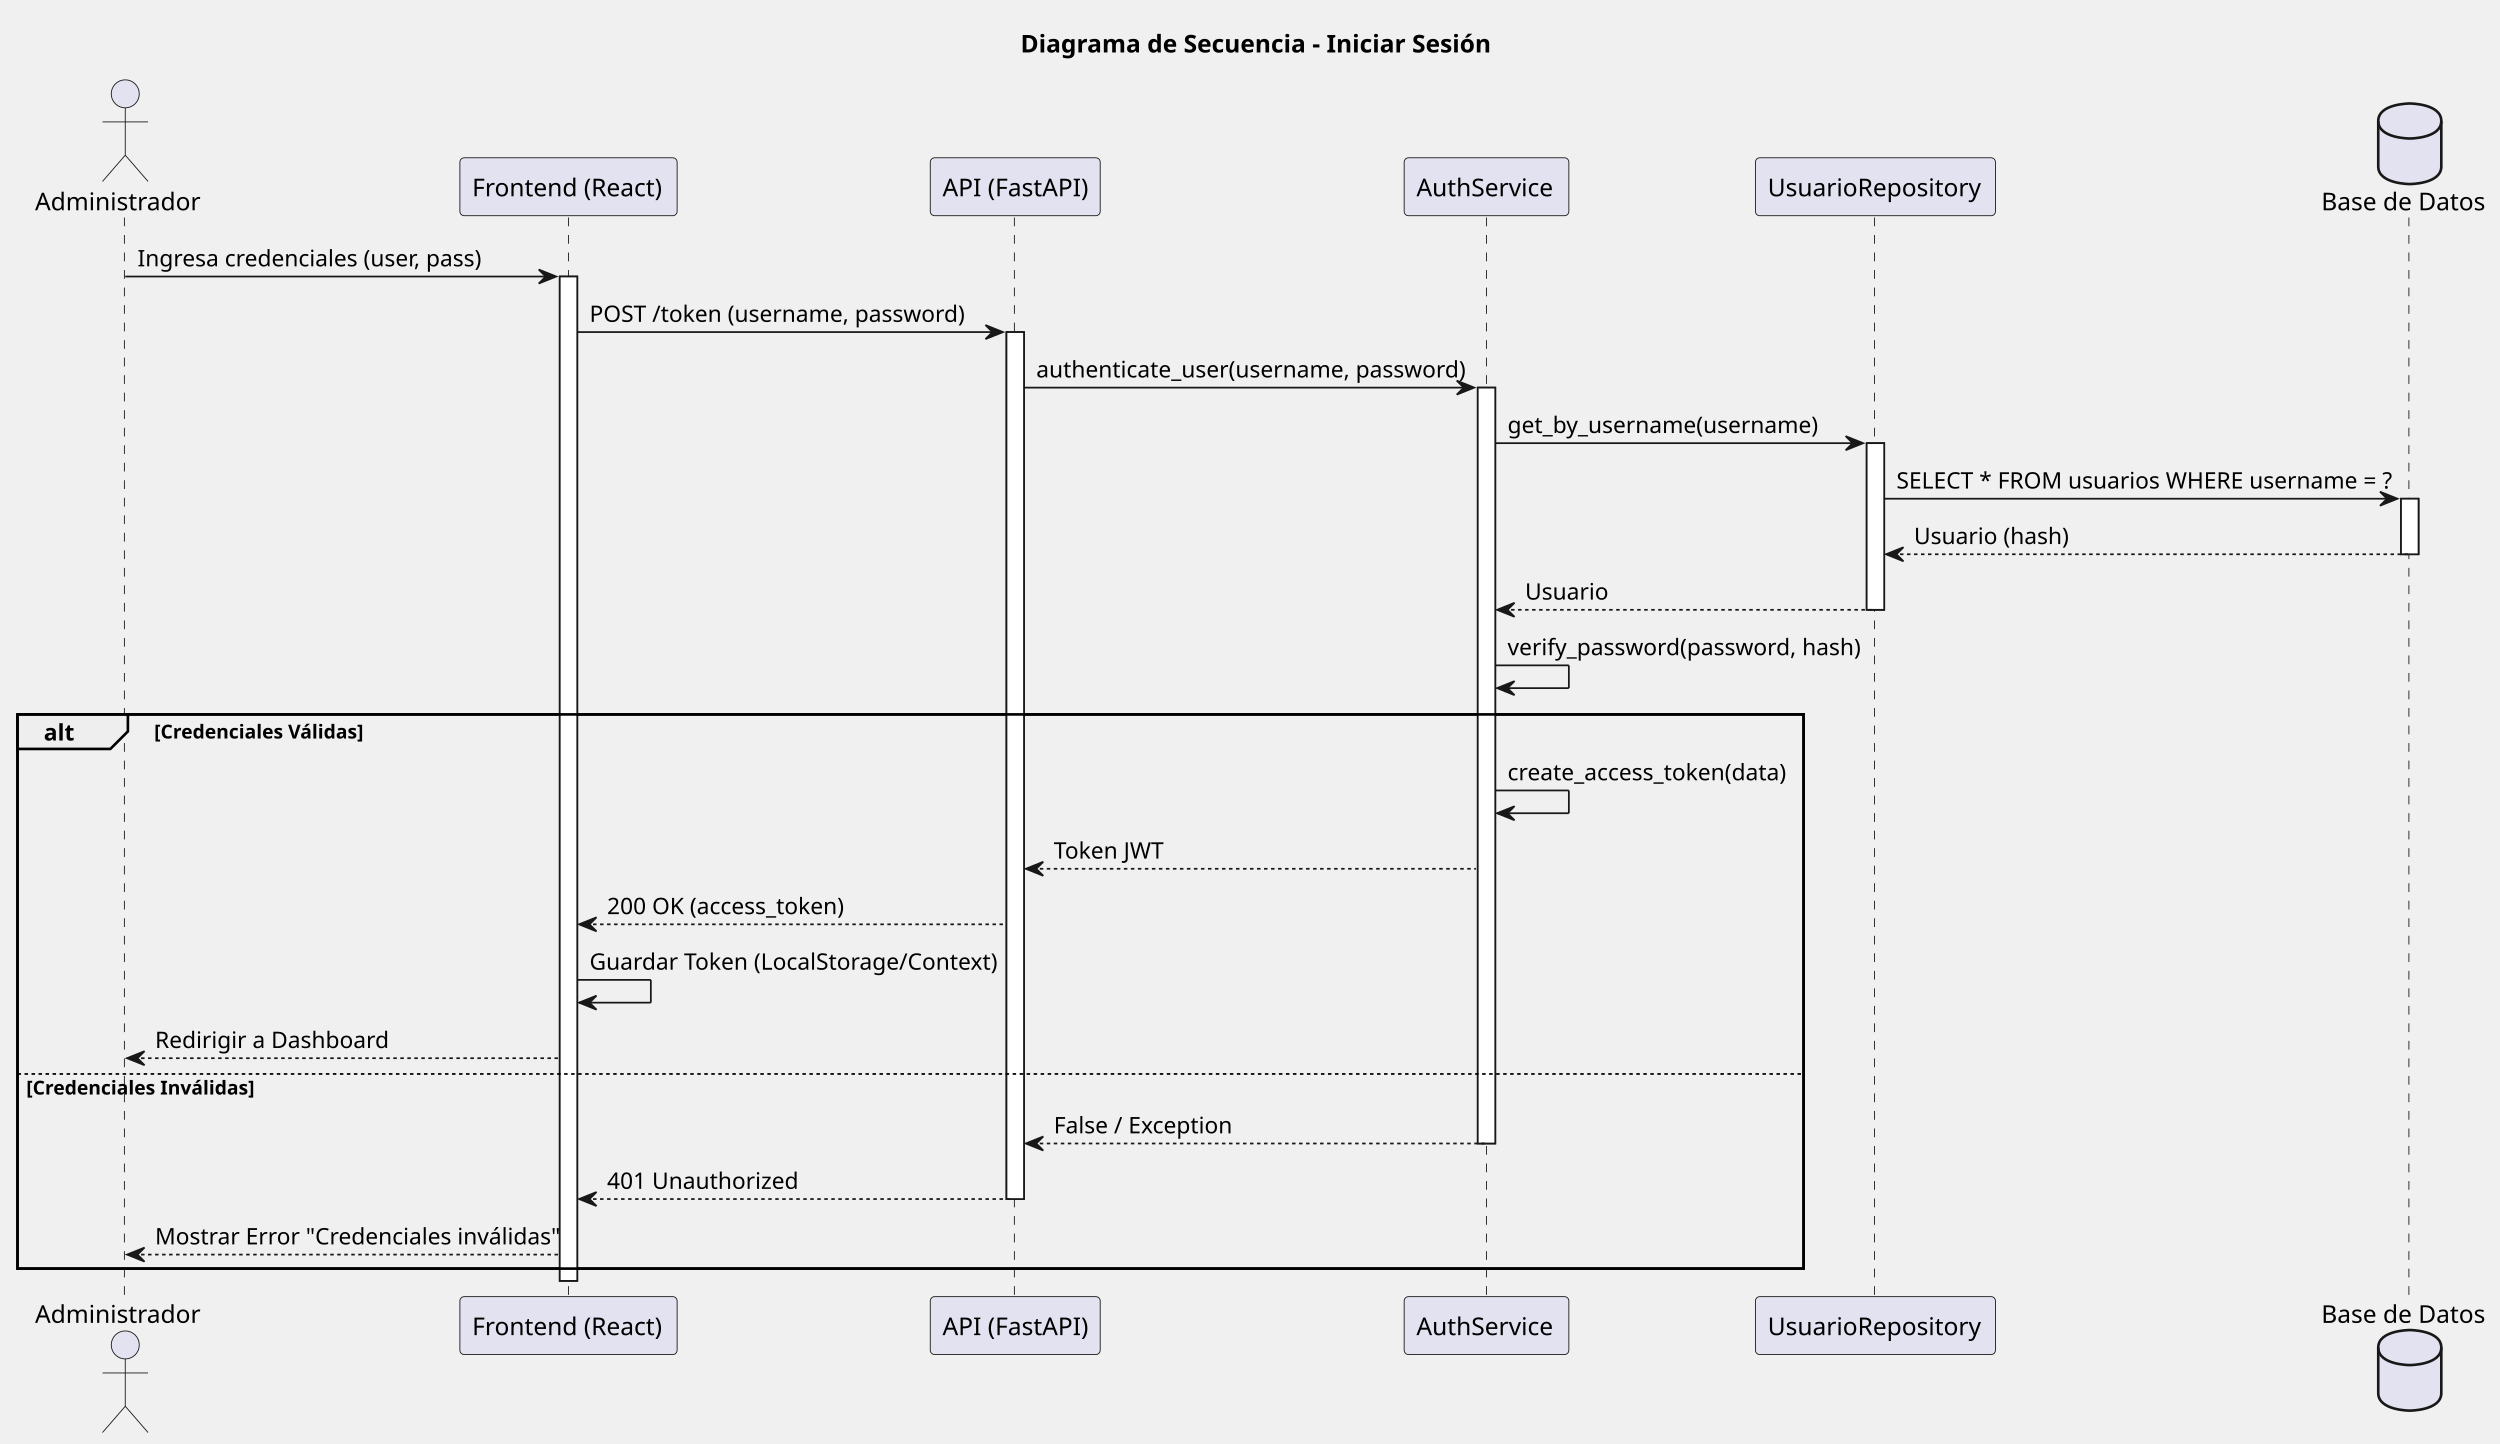
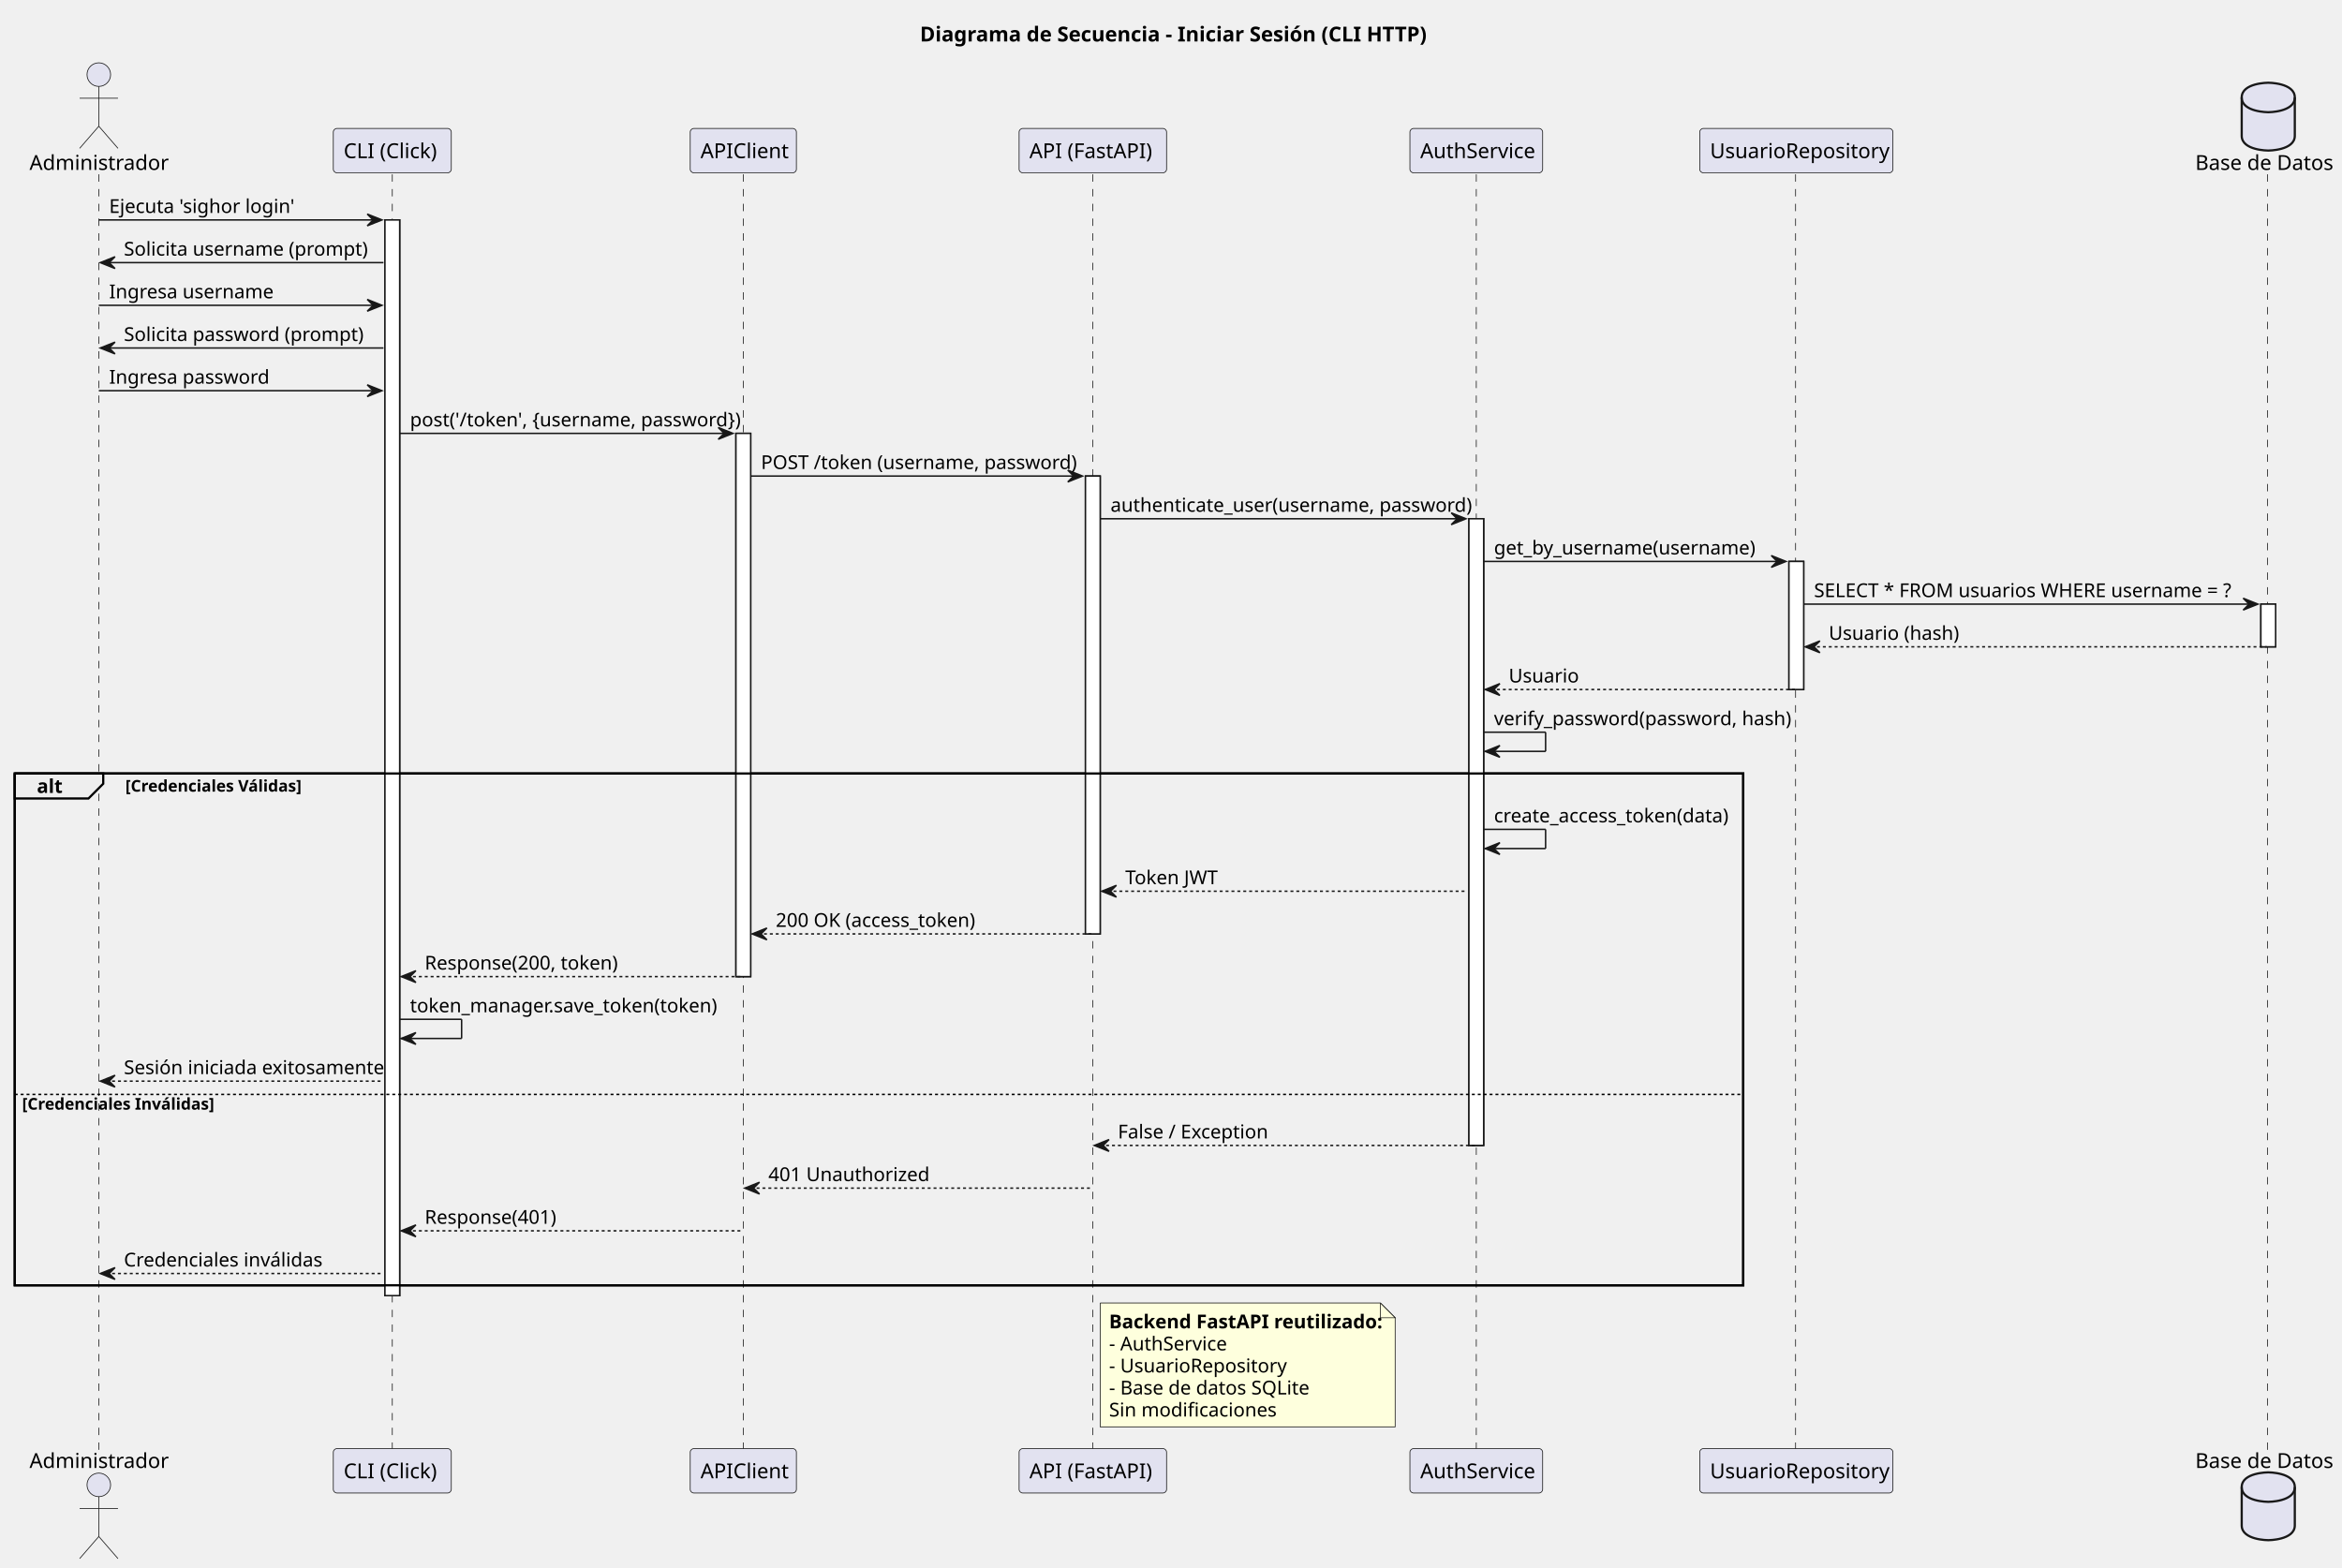
- <svg xmlns="http://www.w3.org/2000/svg" contentStyleType="text/css" height="824px" preserveAspectRatio="none" style="width:1427px;height:824px;background:#FFFFFF;" version="1.1" viewBox="0 0 1427 824" width="1427px" zoomAndPan="magnify">
+ <svg xmlns="http://www.w3.org/2000/svg" contentStyleType="text/css" height="1063px" preserveAspectRatio="none" style="width:1588px;height:1063px;background:#FFFFFF;" version="1.1" viewBox="0 0 1588 1063" width="1588px" zoomAndPan="magnify">
  <defs />
  <g>
-     <text fill="#000000" font-family="sans-serif" font-size="14" font-weight="bold" lengthAdjust="spacing" textLength="265" x="582.5" y="29.966">Diagrama de Secuencia - Iniciar Sesión</text>
-     <rect fill="#FFFFFF" height="573.278" style="stroke:#181818;stroke-width:1.0;" width="10" x="319.5" y="157.842" />
-     <rect fill="#FFFFFF" height="494.866" style="stroke:#181818;stroke-width:1.0;" width="10" x="574.5" y="189.548" />
-     <rect fill="#FFFFFF" height="431.454" style="stroke:#181818;stroke-width:1.0;" width="10" x="843.5" y="221.254" />
-     <rect fill="#FFFFFF" height="95.118" style="stroke:#181818;stroke-width:1.0;" width="10" x="1065.5" y="252.96" />
-     <rect fill="#FFFFFF" height="31.706" style="stroke:#181818;stroke-width:1.0;" width="10" x="1370.5" y="284.666" />
-     <rect fill="none" height="316.336" style="stroke:#000000;stroke-width:1.5;" width="1019.5" x="10" y="407.784" />
-     <line style="stroke:#181818;stroke-width:0.5;stroke-dasharray:5.0,5.0;" x1="71" x2="71" y1="124.136" y2="741.12" />
-     <line style="stroke:#181818;stroke-width:0.5;stroke-dasharray:5.0,5.0;" x1="324.5" x2="324.5" y1="124.136" y2="741.12" />
-     <line style="stroke:#181818;stroke-width:0.5;stroke-dasharray:5.0,5.0;" x1="579" x2="579" y1="124.136" y2="741.12" />
-     <line style="stroke:#181818;stroke-width:0.5;stroke-dasharray:5.0,5.0;" x1="848.5" x2="848.5" y1="124.136" y2="741.12" />
-     <line style="stroke:#181818;stroke-width:0.5;stroke-dasharray:5.0,5.0;" x1="1070" x2="1070" y1="124.136" y2="741.12" />
-     <line style="stroke:#181818;stroke-width:0.5;stroke-dasharray:5.0,5.0;" x1="1375" x2="1375" y1="124.136" y2="741.12" />
-     <text fill="#000000" font-family="sans-serif" font-size="14" lengthAdjust="spacing" textLength="97" x="20" y="120.034">Administrador</text>
-     <ellipse cx="71.5" cy="53.568" fill="#E2E2F0" rx="8" ry="8" style="stroke:#181818;stroke-width:0.5;" />
-     <path d="M71.5,61.568 L71.5,88.568 M58.5,69.568 L84.5,69.568 M71.5,88.568 L58.5,103.568 M71.5,88.568 L84.5,103.568 " fill="none" style="stroke:#181818;stroke-width:0.5;" />
-     <text fill="#000000" font-family="sans-serif" font-size="14" lengthAdjust="spacing" textLength="97" x="20" y="755.086">Administrador</text>
-     <ellipse cx="71.5" cy="767.688" fill="#E2E2F0" rx="8" ry="8" style="stroke:#181818;stroke-width:0.5;" />
-     <path d="M71.5,775.688 L71.5,802.688 M58.5,783.688 L84.5,783.688 M71.5,802.688 L58.5,817.688 M71.5,802.688 L84.5,817.688 " fill="none" style="stroke:#181818;stroke-width:0.5;" />
-     <rect fill="#E2E2F0" height="33.068" rx="2.5" ry="2.5" style="stroke:#181818;stroke-width:0.5;" width="124" x="262.5" y="90.068" />
-     <text fill="#000000" font-family="sans-serif" font-size="14" lengthAdjust="spacing" textLength="110" x="269.5" y="112.034">Frontend (React)</text>
-     <rect fill="#E2E2F0" height="33.068" rx="2.5" ry="2.5" style="stroke:#181818;stroke-width:0.5;" width="124" x="262.5" y="740.12" />
-     <text fill="#000000" font-family="sans-serif" font-size="14" lengthAdjust="spacing" textLength="110" x="269.5" y="762.086">Frontend (React)</text>
-     <rect fill="#E2E2F0" height="33.068" rx="2.5" ry="2.5" style="stroke:#181818;stroke-width:0.5;" width="97" x="531" y="90.068" />
-     <text fill="#000000" font-family="sans-serif" font-size="14" lengthAdjust="spacing" textLength="83" x="538" y="112.034">API (FastAPI)</text>
-     <rect fill="#E2E2F0" height="33.068" rx="2.5" ry="2.5" style="stroke:#181818;stroke-width:0.5;" width="97" x="531" y="740.12" />
-     <text fill="#000000" font-family="sans-serif" font-size="14" lengthAdjust="spacing" textLength="83" x="538" y="762.086">API (FastAPI)</text>
-     <rect fill="#E2E2F0" height="33.068" rx="2.5" ry="2.5" style="stroke:#181818;stroke-width:0.5;" width="94" x="801.5" y="90.068" />
-     <text fill="#000000" font-family="sans-serif" font-size="14" lengthAdjust="spacing" textLength="80" x="808.5" y="112.034">AuthService</text>
-     <rect fill="#E2E2F0" height="33.068" rx="2.5" ry="2.5" style="stroke:#181818;stroke-width:0.5;" width="94" x="801.5" y="740.12" />
-     <text fill="#000000" font-family="sans-serif" font-size="14" lengthAdjust="spacing" textLength="80" x="808.5" y="762.086">AuthService</text>
-     <rect fill="#E2E2F0" height="33.068" rx="2.5" ry="2.5" style="stroke:#181818;stroke-width:0.5;" width="137" x="1002" y="90.068" />
-     <text fill="#000000" font-family="sans-serif" font-size="14" lengthAdjust="spacing" textLength="123" x="1009" y="112.034">UsuarioRepository</text>
-     <rect fill="#E2E2F0" height="33.068" rx="2.5" ry="2.5" style="stroke:#181818;stroke-width:0.5;" width="137" x="1002" y="740.12" />
-     <text fill="#000000" font-family="sans-serif" font-size="14" lengthAdjust="spacing" textLength="123" x="1009" y="762.086">UsuarioRepository</text>
-     <text fill="#000000" font-family="sans-serif" font-size="14" lengthAdjust="spacing" textLength="95" x="1325" y="120.034">Base de Datos</text>
-     <path d="M1357.5,69.068 C1357.5,59.068 1375.5,59.068 1375.5,59.068 C1375.5,59.068 1393.5,59.068 1393.5,69.068 L1393.5,95.068 C1393.5,105.068 1375.5,105.068 1375.5,105.068 C1375.5,105.068 1357.5,105.068 1357.5,95.068 L1357.5,69.068 " fill="#E2E2F0" style="stroke:#181818;stroke-width:1.5;" />
-     <path d="M1357.5,69.068 C1357.5,79.068 1375.5,79.068 1375.5,79.068 C1375.5,79.068 1393.5,79.068 1393.5,69.068 " fill="none" style="stroke:#181818;stroke-width:1.5;" />
-     <text fill="#000000" font-family="sans-serif" font-size="14" lengthAdjust="spacing" textLength="95" x="1325" y="755.086">Base de Datos</text>
-     <path d="M1357.5,769.188 C1357.5,759.188 1375.5,759.188 1375.5,759.188 C1375.5,759.188 1393.5,759.188 1393.5,769.188 L1393.5,795.188 C1393.5,805.188 1375.5,805.188 1375.5,805.188 C1375.5,805.188 1357.5,805.188 1357.5,795.188 L1357.5,769.188 " fill="#E2E2F0" style="stroke:#181818;stroke-width:1.5;" />
-     <path d="M1357.5,769.188 C1357.5,779.188 1375.5,779.188 1375.5,779.188 C1375.5,779.188 1393.5,779.188 1393.5,769.188 " fill="none" style="stroke:#181818;stroke-width:1.5;" />
-     <rect fill="#FFFFFF" height="573.278" style="stroke:#181818;stroke-width:1.0;" width="10" x="319.5" y="157.842" />
-     <rect fill="#FFFFFF" height="494.866" style="stroke:#181818;stroke-width:1.0;" width="10" x="574.5" y="189.548" />
-     <rect fill="#FFFFFF" height="431.454" style="stroke:#181818;stroke-width:1.0;" width="10" x="843.5" y="221.254" />
-     <rect fill="#FFFFFF" height="95.118" style="stroke:#181818;stroke-width:1.0;" width="10" x="1065.5" y="252.96" />
-     <rect fill="#FFFFFF" height="31.706" style="stroke:#181818;stroke-width:1.0;" width="10" x="1370.5" y="284.666" />
-     <polygon fill="#181818" points="307.5,153.842,317.5,157.842,307.5,161.842,311.5,157.842" style="stroke:#181818;stroke-width:1.0;" />
-     <line style="stroke:#181818;stroke-width:1.0;" x1="71.5" x2="313.5" y1="157.842" y2="157.842" />
-     <text fill="#000000" font-family="sans-serif" font-size="13" lengthAdjust="spacing" textLength="191" x="78.5" y="152.033">Ingresa credenciales (user, pass)</text>
-     <polygon fill="#181818" points="562.5,185.548,572.5,189.548,562.5,193.548,566.5,189.548" style="stroke:#181818;stroke-width:1.0;" />
-     <line style="stroke:#181818;stroke-width:1.0;" x1="329.5" x2="568.5" y1="189.548" y2="189.548" />
-     <text fill="#000000" font-family="sans-serif" font-size="13" lengthAdjust="spacing" textLength="210" x="336.5" y="183.739">POST /token (username, password)</text>
-     <polygon fill="#181818" points="831.5,217.254,841.5,221.254,831.5,225.254,835.5,221.254" style="stroke:#181818;stroke-width:1.0;" />
-     <line style="stroke:#181818;stroke-width:1.0;" x1="584.5" x2="837.5" y1="221.254" y2="221.254" />
-     <text fill="#000000" font-family="sans-serif" font-size="13" lengthAdjust="spacing" textLength="240" x="591.5" y="215.445">authenticate_user(username, password)</text>
-     <polygon fill="#181818" points="1053.5,248.96,1063.5,252.96,1053.5,256.96,1057.5,252.96" style="stroke:#181818;stroke-width:1.0;" />
-     <line style="stroke:#181818;stroke-width:1.0;" x1="853.5" x2="1059.5" y1="252.96" y2="252.96" />
-     <text fill="#000000" font-family="sans-serif" font-size="13" lengthAdjust="spacing" textLength="175" x="860.5" y="247.151">get_by_username(username)</text>
-     <polygon fill="#181818" points="1358.5,280.666,1368.5,284.666,1358.5,288.666,1362.5,284.666" style="stroke:#181818;stroke-width:1.0;" />
-     <line style="stroke:#181818;stroke-width:1.0;" x1="1075.5" x2="1364.5" y1="284.666" y2="284.666" />
-     <text fill="#000000" font-family="sans-serif" font-size="13" lengthAdjust="spacing" textLength="276" x="1082.5" y="278.857">SELECT * FROM usuarios WHERE username = ?</text>
-     <polygon fill="#181818" points="1086.5,312.372,1076.5,316.372,1086.5,320.372,1082.5,316.372" style="stroke:#181818;stroke-width:1.0;" />
-     <line style="stroke:#181818;stroke-width:1.0;stroke-dasharray:2.0,2.0;" x1="1080.5" x2="1374.5" y1="316.372" y2="316.372" />
-     <text fill="#000000" font-family="sans-serif" font-size="13" lengthAdjust="spacing" textLength="87" x="1092.5" y="310.563">Usuario (hash)</text>
-     <polygon fill="#181818" points="864.5,344.078,854.5,348.078,864.5,352.078,860.5,348.078" style="stroke:#181818;stroke-width:1.0;" />
-     <line style="stroke:#181818;stroke-width:1.0;stroke-dasharray:2.0,2.0;" x1="858.5" x2="1069.5" y1="348.078" y2="348.078" />
-     <text fill="#000000" font-family="sans-serif" font-size="13" lengthAdjust="spacing" textLength="47" x="870.5" y="342.269">Usuario</text>
-     <line style="stroke:#181818;stroke-width:1.0;" x1="853.5" x2="895.5" y1="379.784" y2="379.784" />
-     <line style="stroke:#181818;stroke-width:1.0;" x1="895.5" x2="895.5" y1="379.784" y2="392.784" />
-     <line style="stroke:#181818;stroke-width:1.0;" x1="854.5" x2="895.5" y1="392.784" y2="392.784" />
-     <polygon fill="#181818" points="864.5,388.784,854.5,392.784,864.5,396.784,860.5,392.784" style="stroke:#181818;stroke-width:1.0;" />
-     <text fill="#000000" font-family="sans-serif" font-size="13" lengthAdjust="spacing" textLength="198" x="860.5" y="373.975">verify_password(password, hash)</text>
-     <path d="M10,407.784 L73,407.784 L73,417.49 L63,427.49 L10,427.49 L10,407.784 " fill="#EEEEEE" style="stroke:#000000;stroke-width:1.5;" />
-     <rect fill="none" height="316.336" style="stroke:#000000;stroke-width:1.5;" width="1019.5" x="10" y="407.784" />
-     <text fill="#000000" font-family="sans-serif" font-size="13" font-weight="bold" lengthAdjust="spacing" textLength="18" x="25" y="422.681">alt</text>
-     <text fill="#000000" font-family="sans-serif" font-size="11" font-weight="bold" lengthAdjust="spacing" textLength="121" x="88" y="421.543">[Credenciales Válidas]</text>
-     <line style="stroke:#181818;stroke-width:1.0;" x1="853.5" x2="895.5" y1="451.196" y2="451.196" />
-     <line style="stroke:#181818;stroke-width:1.0;" x1="895.5" x2="895.5" y1="451.196" y2="464.196" />
-     <line style="stroke:#181818;stroke-width:1.0;" x1="854.5" x2="895.5" y1="464.196" y2="464.196" />
-     <polygon fill="#181818" points="864.5,460.196,854.5,464.196,864.5,468.196,860.5,464.196" style="stroke:#181818;stroke-width:1.0;" />
-     <text fill="#000000" font-family="sans-serif" font-size="13" lengthAdjust="spacing" textLength="157" x="860.5" y="445.387">create_access_token(data)</text>
-     <polygon fill="#181818" points="595.5,491.902,585.5,495.902,595.5,499.902,591.5,495.902" style="stroke:#181818;stroke-width:1.0;" />
-     <line style="stroke:#181818;stroke-width:1.0;stroke-dasharray:2.0,2.0;" x1="589.5" x2="842.5" y1="495.902" y2="495.902" />
-     <text fill="#000000" font-family="sans-serif" font-size="13" lengthAdjust="spacing" textLength="63" x="601.5" y="490.093">Token JWT</text>
-     <polygon fill="#181818" points="340.5,523.608,330.5,527.608,340.5,531.608,336.5,527.608" style="stroke:#181818;stroke-width:1.0;" />
-     <line style="stroke:#181818;stroke-width:1.0;stroke-dasharray:2.0,2.0;" x1="334.5" x2="573.5" y1="527.608" y2="527.608" />
-     <text fill="#000000" font-family="sans-serif" font-size="13" lengthAdjust="spacing" textLength="132" x="346.5" y="521.799">200 OK (access_token)</text>
-     <line style="stroke:#181818;stroke-width:1.0;" x1="329.5" x2="371.5" y1="559.314" y2="559.314" />
-     <line style="stroke:#181818;stroke-width:1.0;" x1="371.5" x2="371.5" y1="559.314" y2="572.314" />
-     <line style="stroke:#181818;stroke-width:1.0;" x1="330.5" x2="371.5" y1="572.314" y2="572.314" />
-     <polygon fill="#181818" points="340.5,568.314,330.5,572.314,340.5,576.314,336.5,572.314" style="stroke:#181818;stroke-width:1.0;" />
-     <text fill="#000000" font-family="sans-serif" font-size="13" lengthAdjust="spacing" textLength="231" x="336.5" y="553.505">Guardar Token (LocalStorage/Context)</text>
-     <polygon fill="#181818" points="82.5,600.02,72.5,604.02,82.5,608.02,78.5,604.02" style="stroke:#181818;stroke-width:1.0;" />
-     <line style="stroke:#181818;stroke-width:1.0;stroke-dasharray:2.0,2.0;" x1="76.5" x2="318.5" y1="604.02" y2="604.02" />
-     <text fill="#000000" font-family="sans-serif" font-size="13" lengthAdjust="spacing" textLength="129" x="88.5" y="598.211">Redirigir a Dashboard</text>
-     <line style="stroke:#000000;stroke-width:1.0;stroke-dasharray:2.0,2.0;" x1="10" x2="1029.5" y1="613.02" y2="613.02" />
-     <text fill="#000000" font-family="sans-serif" font-size="11" font-weight="bold" lengthAdjust="spacing" textLength="131" x="15" y="624.779">[Credenciales Inválidas]</text>
-     <polygon fill="#181818" points="595.5,648.708,585.5,652.708,595.5,656.708,591.5,652.708" style="stroke:#181818;stroke-width:1.0;" />
-     <line style="stroke:#181818;stroke-width:1.0;stroke-dasharray:2.0,2.0;" x1="589.5" x2="847.5" y1="652.708" y2="652.708" />
-     <text fill="#000000" font-family="sans-serif" font-size="13" lengthAdjust="spacing" textLength="100" x="601.5" y="646.899">False / Exception</text>
-     <polygon fill="#181818" points="340.5,680.414,330.5,684.414,340.5,688.414,336.5,684.414" style="stroke:#181818;stroke-width:1.0;" />
-     <line style="stroke:#181818;stroke-width:1.0;stroke-dasharray:2.0,2.0;" x1="334.5" x2="578.5" y1="684.414" y2="684.414" />
-     <text fill="#000000" font-family="sans-serif" font-size="13" lengthAdjust="spacing" textLength="107" x="346.5" y="678.605">401 Unauthorized</text>
-     <polygon fill="#181818" points="82.5,712.12,72.5,716.12,82.5,720.12,78.5,716.12" style="stroke:#181818;stroke-width:1.0;" />
-     <line style="stroke:#181818;stroke-width:1.0;stroke-dasharray:2.0,2.0;" x1="76.5" x2="318.5" y1="716.12" y2="716.12" />
-     <text fill="#000000" font-family="sans-serif" font-size="13" lengthAdjust="spacing" textLength="224" x="88.5" y="710.311">Mostrar Error "Credenciales inválidas"</text>
+     <text fill="#000000" font-family="sans-serif" font-size="14" font-weight="bold" lengthAdjust="spacing" textLength="344" x="623.75" y="28.132">Diagrama de Secuencia - Iniciar Sesión (CLI HTTP)</text>
+     <rect fill="#FFFFFF" height="729.47" style="stroke:#181818;stroke-width:1.0;" width="10" x="261" y="149.146" />
+     <rect fill="#FFFFFF" height="368.385" style="stroke:#181818;stroke-width:1.0;" width="10" x="499" y="293.89" />
+     <rect fill="#FFFFFF" height="310.487" style="stroke:#181818;stroke-width:1.0;" width="10" x="736" y="322.838" />
+     <rect fill="#FFFFFF" height="424.982" style="stroke:#181818;stroke-width:1.0;" width="10" x="996" y="351.787" />
+     <rect fill="#FFFFFF" height="86.846" style="stroke:#181818;stroke-width:1.0;" width="10" x="1213" y="380.736" />
+     <rect fill="#FFFFFF" height="28.949" style="stroke:#181818;stroke-width:1.0;" width="10" x="1533" y="409.685" />
+     <rect fill="none" height="347.085" style="stroke:#000000;stroke-width:1.5;" width="1172" x="10" y="524.531" />
+     <line style="stroke:#181818;stroke-width:0.5;stroke-dasharray:5.0,5.0;" x1="67" x2="67" y1="118.197" y2="983.359" />
+     <line style="stroke:#181818;stroke-width:0.5;stroke-dasharray:5.0,5.0;" x1="266" x2="266" y1="118.197" y2="983.359" />
+     <line style="stroke:#181818;stroke-width:0.5;stroke-dasharray:5.0,5.0;" x1="504" x2="504" y1="118.197" y2="983.359" />
+     <line style="stroke:#181818;stroke-width:0.5;stroke-dasharray:5.0,5.0;" x1="741" x2="741" y1="118.197" y2="983.359" />
+     <line style="stroke:#181818;stroke-width:0.5;stroke-dasharray:5.0,5.0;" x1="1001" x2="1001" y1="118.197" y2="983.359" />
+     <line style="stroke:#181818;stroke-width:0.5;stroke-dasharray:5.0,5.0;" x1="1217.5" x2="1217.5" y1="118.197" y2="983.359" />
+     <line style="stroke:#181818;stroke-width:0.5;stroke-dasharray:5.0,5.0;" x1="1537.5" x2="1537.5" y1="118.197" y2="983.359" />
+     <text fill="#000000" font-family="sans-serif" font-size="14" lengthAdjust="spacing" textLength="88" x="20" y="115.231">Administrador</text>
+     <ellipse cx="67" cy="50.599" fill="#E2E2F0" rx="8" ry="8" style="stroke:#181818;stroke-width:0.5;" />
+     <path d="M67,58.599 L67,85.599 M54,66.599 L80,66.599 M67,85.599 L54,100.599 M67,85.599 L80,100.599 " fill="none" style="stroke:#181818;stroke-width:0.5;" />
+     <text fill="#000000" font-family="sans-serif" font-size="14" lengthAdjust="spacing" textLength="88" x="20" y="995.491">Administrador</text>
+     <ellipse cx="67" cy="1006.958" fill="#E2E2F0" rx="8" ry="8" style="stroke:#181818;stroke-width:0.5;" />
+     <path d="M67,1014.958 L67,1041.958 M54,1022.958 L80,1022.958 M67,1041.958 L54,1056.958 M67,1041.958 L80,1056.958 " fill="none" style="stroke:#181818;stroke-width:0.5;" />
+     <rect fill="#E2E2F0" height="30.099" rx="2.5" ry="2.5" style="stroke:#181818;stroke-width:0.5;" width="80" x="226" y="87.099" />
+     <text fill="#000000" font-family="sans-serif" font-size="14" lengthAdjust="spacing" textLength="66" x="233" y="107.231">CLI (Click)</text>
+     <rect fill="#E2E2F0" height="30.099" rx="2.5" ry="2.5" style="stroke:#181818;stroke-width:0.5;" width="80" x="226" y="982.359" />
+     <text fill="#000000" font-family="sans-serif" font-size="14" lengthAdjust="spacing" textLength="66" x="233" y="1002.491">CLI (Click)</text>
+     <rect fill="#E2E2F0" height="30.099" rx="2.5" ry="2.5" style="stroke:#181818;stroke-width:0.5;" width="72" x="468" y="87.099" />
+     <text fill="#000000" font-family="sans-serif" font-size="14" lengthAdjust="spacing" textLength="58" x="475" y="107.231">APIClient</text>
+     <rect fill="#E2E2F0" height="30.099" rx="2.5" ry="2.5" style="stroke:#181818;stroke-width:0.5;" width="72" x="468" y="982.359" />
+     <text fill="#000000" font-family="sans-serif" font-size="14" lengthAdjust="spacing" textLength="58" x="475" y="1002.491">APIClient</text>
+     <rect fill="#E2E2F0" height="30.099" rx="2.5" ry="2.5" style="stroke:#181818;stroke-width:0.5;" width="100" x="691" y="87.099" />
+     <text fill="#000000" font-family="sans-serif" font-size="14" lengthAdjust="spacing" textLength="86" x="698" y="107.231">API (FastAPI)</text>
+     <rect fill="#E2E2F0" height="30.099" rx="2.5" ry="2.5" style="stroke:#181818;stroke-width:0.5;" width="100" x="691" y="982.359" />
+     <text fill="#000000" font-family="sans-serif" font-size="14" lengthAdjust="spacing" textLength="86" x="698" y="1002.491">API (FastAPI)</text>
+     <rect fill="#E2E2F0" height="30.099" rx="2.5" ry="2.5" style="stroke:#181818;stroke-width:0.5;" width="90" x="956" y="87.099" />
+     <text fill="#000000" font-family="sans-serif" font-size="14" lengthAdjust="spacing" textLength="76" x="963" y="107.231">AuthService</text>
+     <rect fill="#E2E2F0" height="30.099" rx="2.5" ry="2.5" style="stroke:#181818;stroke-width:0.5;" width="90" x="956" y="982.359" />
+     <text fill="#000000" font-family="sans-serif" font-size="14" lengthAdjust="spacing" textLength="76" x="963" y="1002.491">AuthService</text>
+     <rect fill="#E2E2F0" height="30.099" rx="2.5" ry="2.5" style="stroke:#181818;stroke-width:0.5;" width="131" x="1152.5" y="87.099" />
+     <text fill="#000000" font-family="sans-serif" font-size="14" lengthAdjust="spacing" textLength="117" x="1159.5" y="107.231">UsuarioRepository</text>
+     <rect fill="#E2E2F0" height="30.099" rx="2.5" ry="2.5" style="stroke:#181818;stroke-width:0.5;" width="131" x="1152.5" y="982.359" />
+     <text fill="#000000" font-family="sans-serif" font-size="14" lengthAdjust="spacing" textLength="117" x="1159.5" y="1002.491">UsuarioRepository</text>
+     <text fill="#000000" font-family="sans-serif" font-size="14" lengthAdjust="spacing" textLength="93" x="1488.5" y="115.231">Base de Datos</text>
+     <path d="M1520,66.099 C1520,56.099 1538,56.099 1538,56.099 C1538,56.099 1556,56.099 1556,66.099 L1556,92.099 C1556,102.099 1538,102.099 1538,102.099 C1538,102.099 1520,102.099 1520,92.099 L1520,66.099 " fill="#E2E2F0" style="stroke:#181818;stroke-width:1.5;" />
+     <path d="M1520,66.099 C1520,76.099 1538,76.099 1538,76.099 C1538,76.099 1556,76.099 1556,66.099 " fill="none" style="stroke:#181818;stroke-width:1.5;" />
+     <text fill="#000000" font-family="sans-serif" font-size="14" lengthAdjust="spacing" textLength="93" x="1488.5" y="995.491">Base de Datos</text>
+     <path d="M1520,1008.458 C1520,998.458 1538,998.458 1538,998.458 C1538,998.458 1556,998.458 1556,1008.458 L1556,1034.458 C1556,1044.458 1538,1044.458 1538,1044.458 C1538,1044.458 1520,1044.458 1520,1034.458 L1520,1008.458 " fill="#E2E2F0" style="stroke:#181818;stroke-width:1.5;" />
+     <path d="M1520,1008.458 C1520,1018.458 1538,1018.458 1538,1018.458 C1538,1018.458 1556,1018.458 1556,1008.458 " fill="none" style="stroke:#181818;stroke-width:1.5;" />
+     <rect fill="#FFFFFF" height="729.47" style="stroke:#181818;stroke-width:1.0;" width="10" x="261" y="149.146" />
+     <rect fill="#FFFFFF" height="368.385" style="stroke:#181818;stroke-width:1.0;" width="10" x="499" y="293.89" />
+     <rect fill="#FFFFFF" height="310.487" style="stroke:#181818;stroke-width:1.0;" width="10" x="736" y="322.838" />
+     <rect fill="#FFFFFF" height="424.982" style="stroke:#181818;stroke-width:1.0;" width="10" x="996" y="351.787" />
+     <rect fill="#FFFFFF" height="86.846" style="stroke:#181818;stroke-width:1.0;" width="10" x="1213" y="380.736" />
+     <rect fill="#FFFFFF" height="28.949" style="stroke:#181818;stroke-width:1.0;" width="10" x="1533" y="409.685" />
+     <polygon fill="#181818" points="249,145.146,259,149.146,249,153.146,253,149.146" style="stroke:#181818;stroke-width:1.0;" />
+     <line style="stroke:#181818;stroke-width:1.0;" x1="67" x2="255" y1="149.146" y2="149.146" />
+     <text fill="#000000" font-family="sans-serif" font-size="13" lengthAdjust="spacing" textLength="118" x="74" y="144.391">Ejecuta 'sighor login'</text>
+     <polygon fill="#181818" points="78,174.095,68,178.095,78,182.095,74,178.095" style="stroke:#181818;stroke-width:1.0;" />
+     <line style="stroke:#181818;stroke-width:1.0;" x1="72" x2="260" y1="178.095" y2="178.095" />
+     <text fill="#000000" font-family="sans-serif" font-size="13" lengthAdjust="spacing" textLength="156" x="84" y="173.34">Solicita username (prompt)</text>
+     <polygon fill="#181818" points="249,203.043,259,207.043,249,211.043,253,207.043" style="stroke:#181818;stroke-width:1.0;" />
+     <line style="stroke:#181818;stroke-width:1.0;" x1="67" x2="255" y1="207.043" y2="207.043" />
+     <text fill="#000000" font-family="sans-serif" font-size="13" lengthAdjust="spacing" textLength="104" x="74" y="202.289">Ingresa username</text>
+     <polygon fill="#181818" points="78,231.992,68,235.992,78,239.992,74,235.992" style="stroke:#181818;stroke-width:1.0;" />
+     <line style="stroke:#181818;stroke-width:1.0;" x1="72" x2="260" y1="235.992" y2="235.992" />
+     <text fill="#000000" font-family="sans-serif" font-size="13" lengthAdjust="spacing" textLength="154" x="84" y="231.237">Solicita password (prompt)</text>
+     <polygon fill="#181818" points="249,260.941,259,264.941,249,268.941,253,264.941" style="stroke:#181818;stroke-width:1.0;" />
+     <line style="stroke:#181818;stroke-width:1.0;" x1="67" x2="255" y1="264.941" y2="264.941" />
+     <text fill="#000000" font-family="sans-serif" font-size="13" lengthAdjust="spacing" textLength="102" x="74" y="260.186">Ingresa password</text>
+     <polygon fill="#181818" points="487,289.89,497,293.89,487,297.89,491,293.89" style="stroke:#181818;stroke-width:1.0;" />
+     <line style="stroke:#181818;stroke-width:1.0;" x1="271" x2="493" y1="293.89" y2="293.89" />
+     <text fill="#000000" font-family="sans-serif" font-size="13" lengthAdjust="spacing" textLength="209" x="278" y="289.135">post('/token', {username, password})</text>
+     <polygon fill="#181818" points="724,318.838,734,322.838,724,326.838,728,322.838" style="stroke:#181818;stroke-width:1.0;" />
+     <line style="stroke:#181818;stroke-width:1.0;" x1="509" x2="730" y1="322.838" y2="322.838" />
+     <text fill="#000000" font-family="sans-serif" font-size="13" lengthAdjust="spacing" textLength="208" x="516" y="318.084">POST /token (username, password)</text>
+     <polygon fill="#181818" points="984,347.787,994,351.787,984,355.787,988,351.787" style="stroke:#181818;stroke-width:1.0;" />
+     <line style="stroke:#181818;stroke-width:1.0;" x1="746" x2="990" y1="351.787" y2="351.787" />
+     <text fill="#000000" font-family="sans-serif" font-size="13" lengthAdjust="spacing" textLength="231" x="753" y="347.032">authenticate_user(username, password)</text>
+     <polygon fill="#181818" points="1201,376.736,1211,380.736,1201,384.736,1205,380.736" style="stroke:#181818;stroke-width:1.0;" />
+     <line style="stroke:#181818;stroke-width:1.0;" x1="1006" x2="1207" y1="380.736" y2="380.736" />
+     <text fill="#000000" font-family="sans-serif" font-size="13" lengthAdjust="spacing" textLength="168" x="1013" y="375.981">get_by_username(username)</text>
+     <polygon fill="#181818" points="1521,405.685,1531,409.685,1521,413.685,1525,409.685" style="stroke:#181818;stroke-width:1.0;" />
+     <line style="stroke:#181818;stroke-width:1.0;" x1="1223" x2="1527" y1="409.685" y2="409.685" />
+     <text fill="#000000" font-family="sans-serif" font-size="13" lengthAdjust="spacing" textLength="291" x="1230" y="404.93">SELECT * FROM usuarios WHERE username = ?</text>
+     <polygon fill="#181818" points="1234,434.633,1224,438.633,1234,442.633,1230,438.633" style="stroke:#181818;stroke-width:1.0;" />
+     <line style="stroke:#181818;stroke-width:1.0;stroke-dasharray:2.0,2.0;" x1="1228" x2="1537" y1="438.633" y2="438.633" />
+     <text fill="#000000" font-family="sans-serif" font-size="13" lengthAdjust="spacing" textLength="84" x="1240" y="433.878">Usuario (hash)</text>
+     <polygon fill="#181818" points="1017,463.582,1007,467.582,1017,471.582,1013,467.582" style="stroke:#181818;stroke-width:1.0;" />
+     <line style="stroke:#181818;stroke-width:1.0;stroke-dasharray:2.0,2.0;" x1="1011" x2="1217" y1="467.582" y2="467.582" />
+     <text fill="#000000" font-family="sans-serif" font-size="13" lengthAdjust="spacing" textLength="44" x="1023" y="462.827">Usuario</text>
+     <line style="stroke:#181818;stroke-width:1.0;" x1="1006" x2="1048" y1="496.531" y2="496.531" />
+     <line style="stroke:#181818;stroke-width:1.0;" x1="1048" x2="1048" y1="496.531" y2="509.531" />
+     <line style="stroke:#181818;stroke-width:1.0;" x1="1007" x2="1048" y1="509.531" y2="509.531" />
+     <polygon fill="#181818" points="1017,505.531,1007,509.531,1017,513.531,1013,509.531" style="stroke:#181818;stroke-width:1.0;" />
+     <text fill="#000000" font-family="sans-serif" font-size="13" lengthAdjust="spacing" textLength="193" x="1013" y="491.776">verify_password(password, hash)</text>
+     <path d="M10,524.531 L70,524.531 L70,531.48 L60,541.48 L10,541.48 L10,524.531 " fill="#EEEEEE" style="stroke:#000000;stroke-width:1.5;" />
+     <rect fill="none" height="347.085" style="stroke:#000000;stroke-width:1.5;" width="1172" x="10" y="524.531" />
+     <text fill="#000000" font-family="sans-serif" font-size="13" font-weight="bold" lengthAdjust="spacing" textLength="15" x="25" y="537.725">alt</text>
+     <text fill="#000000" font-family="sans-serif" font-size="11" font-weight="bold" lengthAdjust="spacing" textLength="117" x="85" y="536.849">[Credenciales Válidas]</text>
+     <line style="stroke:#181818;stroke-width:1.0;" x1="1006" x2="1048" y1="562.428" y2="562.428" />
+     <line style="stroke:#181818;stroke-width:1.0;" x1="1048" x2="1048" y1="562.428" y2="575.428" />
+     <line style="stroke:#181818;stroke-width:1.0;" x1="1007" x2="1048" y1="575.428" y2="575.428" />
+     <polygon fill="#181818" points="1017,571.428,1007,575.428,1017,579.428,1013,575.428" style="stroke:#181818;stroke-width:1.0;" />
+     <text fill="#000000" font-family="sans-serif" font-size="13" lengthAdjust="spacing" textLength="157" x="1013" y="557.673">create_access_token(data)</text>
+     <polygon fill="#181818" points="757,600.377,747,604.377,757,608.377,753,604.377" style="stroke:#181818;stroke-width:1.0;" />
+     <line style="stroke:#181818;stroke-width:1.0;stroke-dasharray:2.0,2.0;" x1="751" x2="995" y1="604.377" y2="604.377" />
+     <text fill="#000000" font-family="sans-serif" font-size="13" lengthAdjust="spacing" textLength="67" x="763" y="599.622">Token JWT</text>
+     <polygon fill="#181818" points="520,629.326,510,633.326,520,637.326,516,633.326" style="stroke:#181818;stroke-width:1.0;" />
+     <line style="stroke:#181818;stroke-width:1.0;stroke-dasharray:2.0,2.0;" x1="514" x2="740" y1="633.326" y2="633.326" />
+     <text fill="#000000" font-family="sans-serif" font-size="13" lengthAdjust="spacing" textLength="137" x="526" y="628.571">200 OK (access_token)</text>
+     <polygon fill="#181818" points="282,658.274,272,662.274,282,666.274,278,662.274" style="stroke:#181818;stroke-width:1.0;" />
+     <line style="stroke:#181818;stroke-width:1.0;stroke-dasharray:2.0,2.0;" x1="276" x2="503" y1="662.274" y2="662.274" />
+     <text fill="#000000" font-family="sans-serif" font-size="13" lengthAdjust="spacing" textLength="127" x="288" y="657.519">Response(200, token)</text>
+     <line style="stroke:#181818;stroke-width:1.0;" x1="271" x2="313" y1="691.223" y2="691.223" />
+     <line style="stroke:#181818;stroke-width:1.0;" x1="313" x2="313" y1="691.223" y2="704.223" />
+     <line style="stroke:#181818;stroke-width:1.0;" x1="272" x2="313" y1="704.223" y2="704.223" />
+     <polygon fill="#181818" points="282,700.223,272,704.223,282,708.223,278,704.223" style="stroke:#181818;stroke-width:1.0;" />
+     <text fill="#000000" font-family="sans-serif" font-size="13" lengthAdjust="spacing" textLength="200" x="278" y="686.468">token_manager.save_token(token)</text>
+     <polygon fill="#181818" points="78,729.172,68,733.172,78,737.172,74,733.172" style="stroke:#181818;stroke-width:1.0;" />
+     <line style="stroke:#181818;stroke-width:1.0;stroke-dasharray:2.0,2.0;" x1="72" x2="260" y1="733.172" y2="733.172" />
+     <text fill="#000000" font-family="sans-serif" font-size="13" lengthAdjust="spacing" textLength="170" x="84" y="728.417">Sesión iniciada exitosamente</text>
+     <line style="stroke:#000000;stroke-width:1.0;stroke-dasharray:2.0,2.0;" x1="10" x2="1182" y1="742.172" y2="742.172" />
+     <text fill="#000000" font-family="sans-serif" font-size="11" font-weight="bold" lengthAdjust="spacing" textLength="126" x="15" y="752.49">[Credenciales Inválidas]</text>
+     <polygon fill="#181818" points="752,772.769,742,776.769,752,780.769,748,776.769" style="stroke:#181818;stroke-width:1.0;" />
+     <line style="stroke:#181818;stroke-width:1.0;stroke-dasharray:2.0,2.0;" x1="746" x2="1000" y1="776.769" y2="776.769" />
+     <text fill="#000000" font-family="sans-serif" font-size="13" lengthAdjust="spacing" textLength="102" x="758" y="772.015">False / Exception</text>
+     <polygon fill="#181818" points="515,801.718,505,805.718,515,809.718,511,805.718" style="stroke:#181818;stroke-width:1.0;" />
+     <line style="stroke:#181818;stroke-width:1.0;stroke-dasharray:2.0,2.0;" x1="509" x2="740" y1="805.718" y2="805.718" />
+     <text fill="#000000" font-family="sans-serif" font-size="13" lengthAdjust="spacing" textLength="101" x="521" y="800.963">401 Unauthorized</text>
+     <polygon fill="#181818" points="282,830.667,272,834.667,282,838.667,278,834.667" style="stroke:#181818;stroke-width:1.0;" />
+     <line style="stroke:#181818;stroke-width:1.0;stroke-dasharray:2.0,2.0;" x1="276" x2="503" y1="834.667" y2="834.667" />
+     <text fill="#000000" font-family="sans-serif" font-size="13" lengthAdjust="spacing" textLength="87" x="288" y="829.912">Response(401)</text>
+     <polygon fill="#181818" points="78,859.616,68,863.616,78,867.616,74,863.616" style="stroke:#181818;stroke-width:1.0;" />
+     <line style="stroke:#181818;stroke-width:1.0;stroke-dasharray:2.0,2.0;" x1="72" x2="260" y1="863.616" y2="863.616" />
+     <text fill="#000000" font-family="sans-serif" font-size="13" lengthAdjust="spacing" textLength="130" x="84" y="858.861">Credenciales inválidas</text>
+     <path d="M746,883.616 L746,967.616 L946,967.616 L946,893.616 L936,883.616 L746,883.616 " fill="#FEFFDD" style="stroke:#181818;stroke-width:0.5;" />
+     <path d="M936,883.616 L936,893.616 L946,893.616 L936,883.616 " fill="#FEFFDD" style="stroke:#181818;stroke-width:0.5;" />
+     <text fill="#000000" font-family="sans-serif" font-size="13" font-weight="bold" lengthAdjust="spacing" textLength="179" x="752" y="900.81">Backend FastAPI reutilizado:</text>
+     <text fill="#000000" font-family="sans-serif" font-size="13" lengthAdjust="spacing" textLength="79" x="752" y="915.758">- AuthService</text>
+     <text fill="#000000" font-family="sans-serif" font-size="13" lengthAdjust="spacing" textLength="114" x="752" y="930.707">- UsuarioRepository</text>
+     <text fill="#000000" font-family="sans-serif" font-size="13" lengthAdjust="spacing" textLength="136" x="752" y="945.656">- Base de datos SQLite</text>
+     <text fill="#000000" font-family="sans-serif" font-size="13" lengthAdjust="spacing" textLength="110" x="752" y="960.605">Sin modificaciones</text>
  </g>
</svg>
